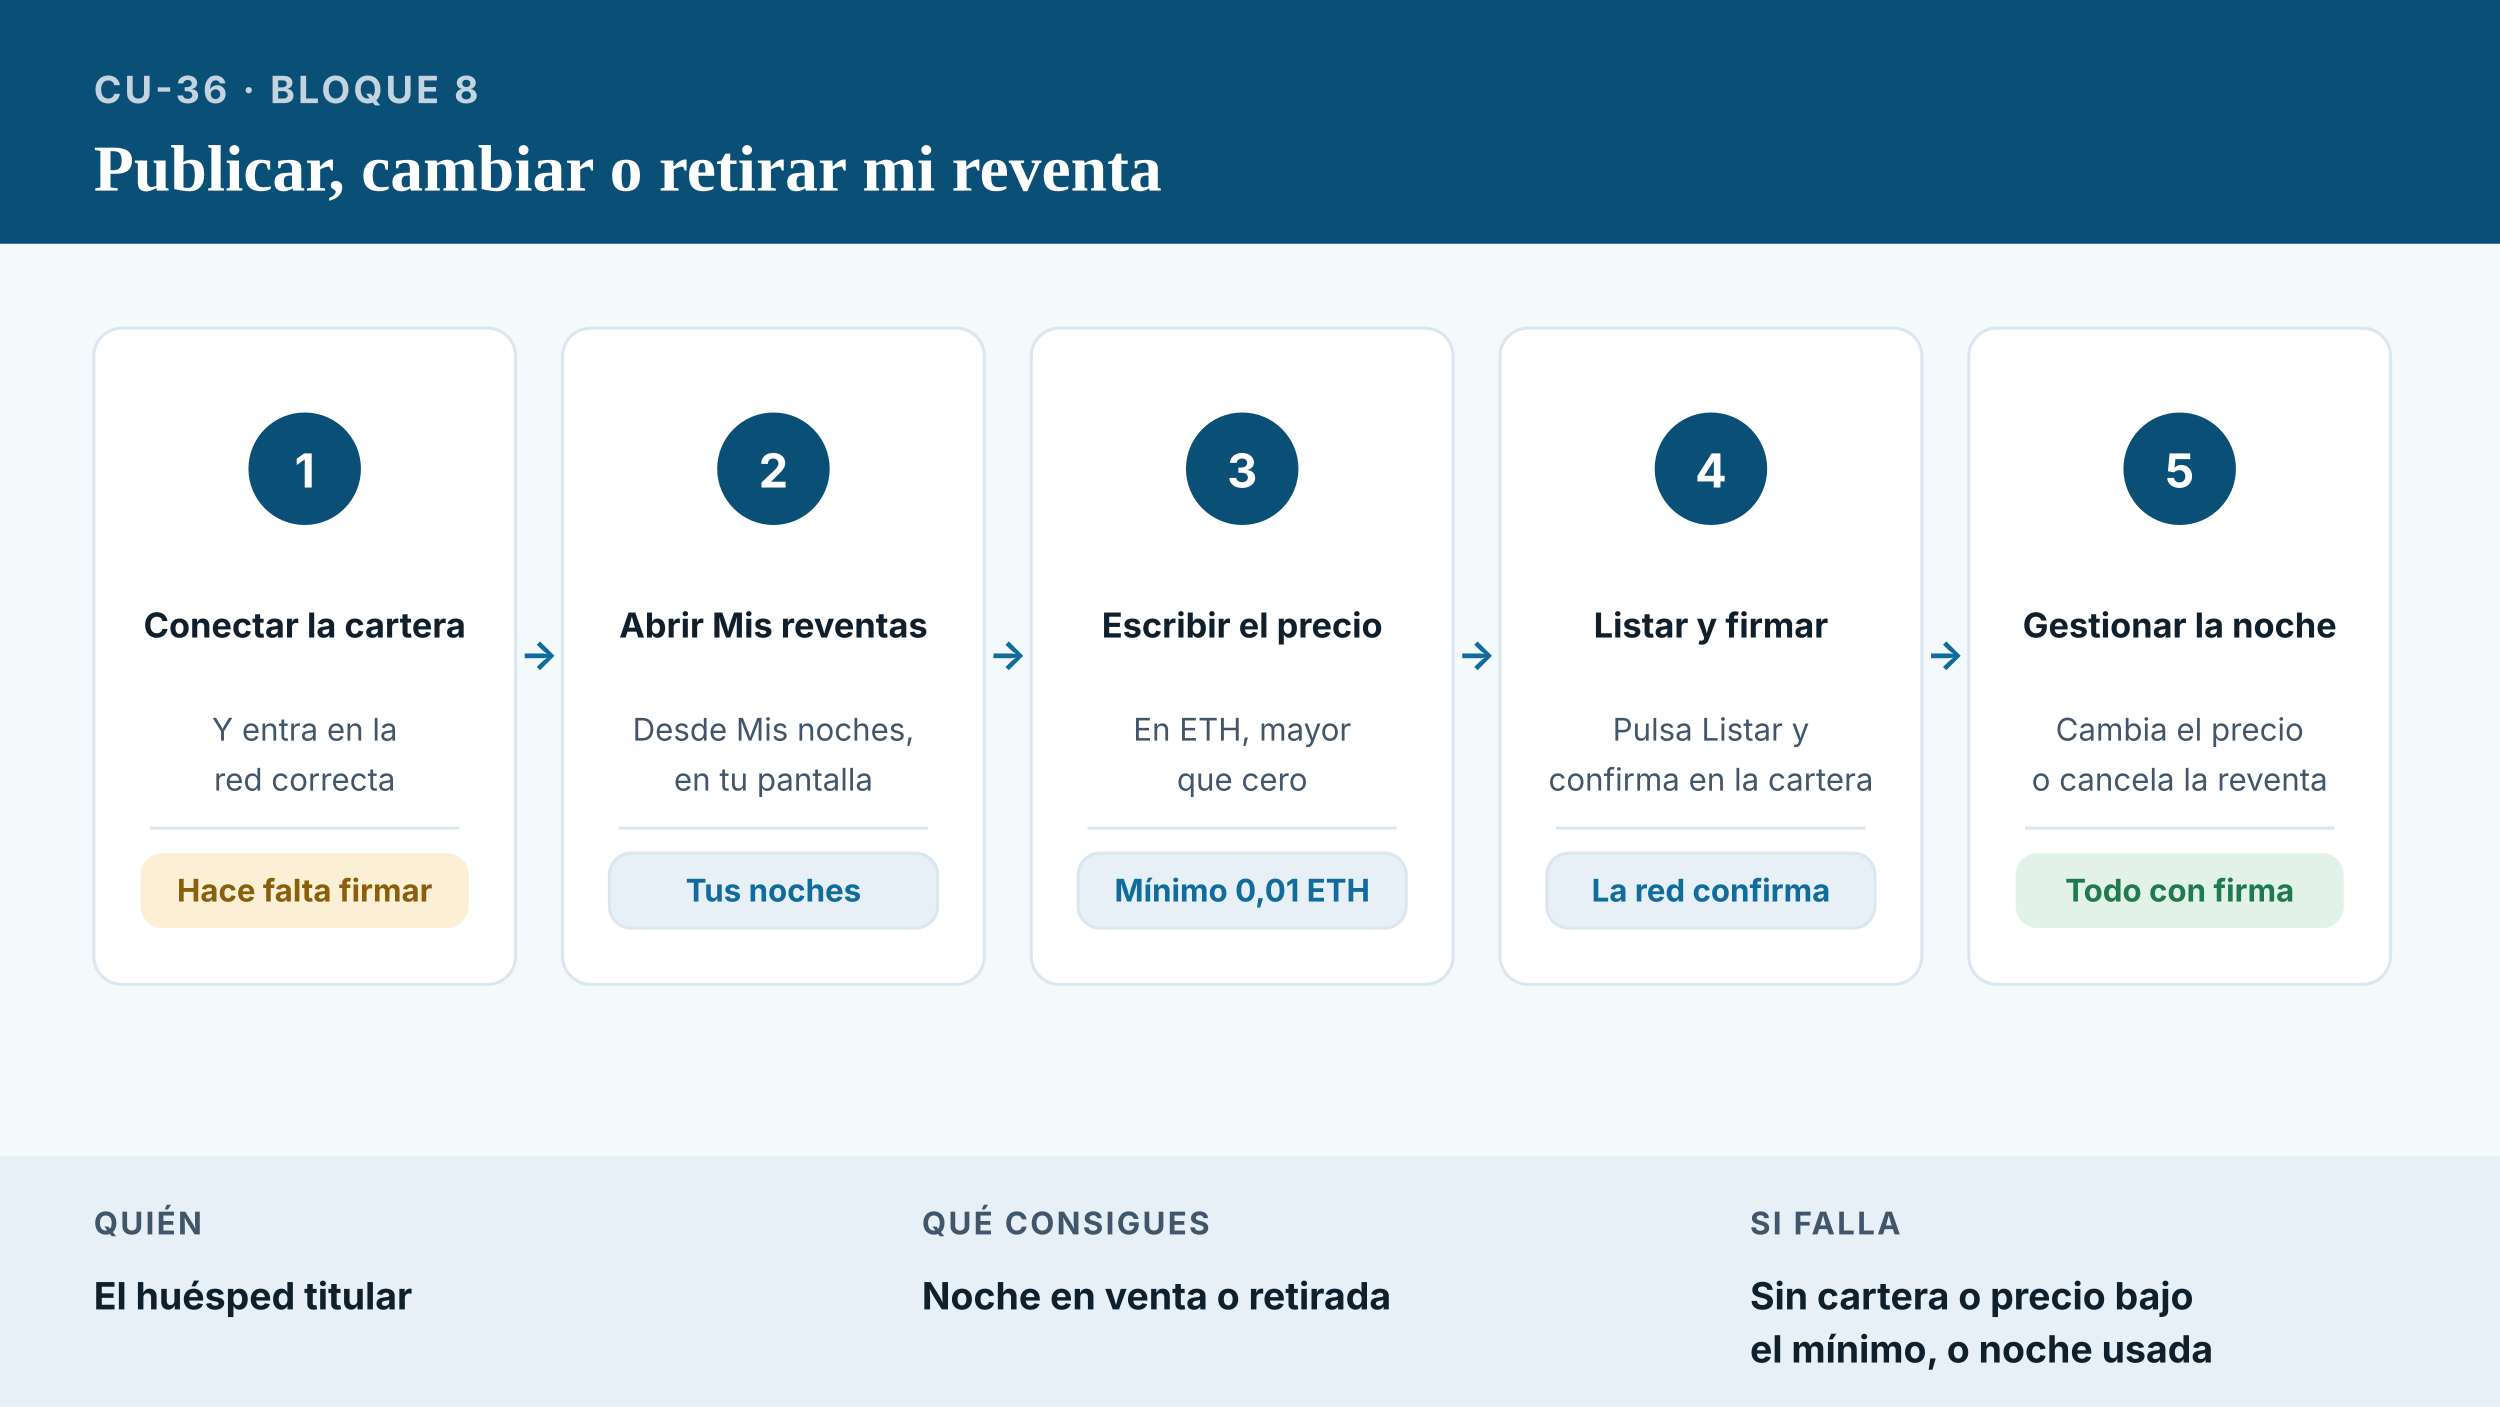
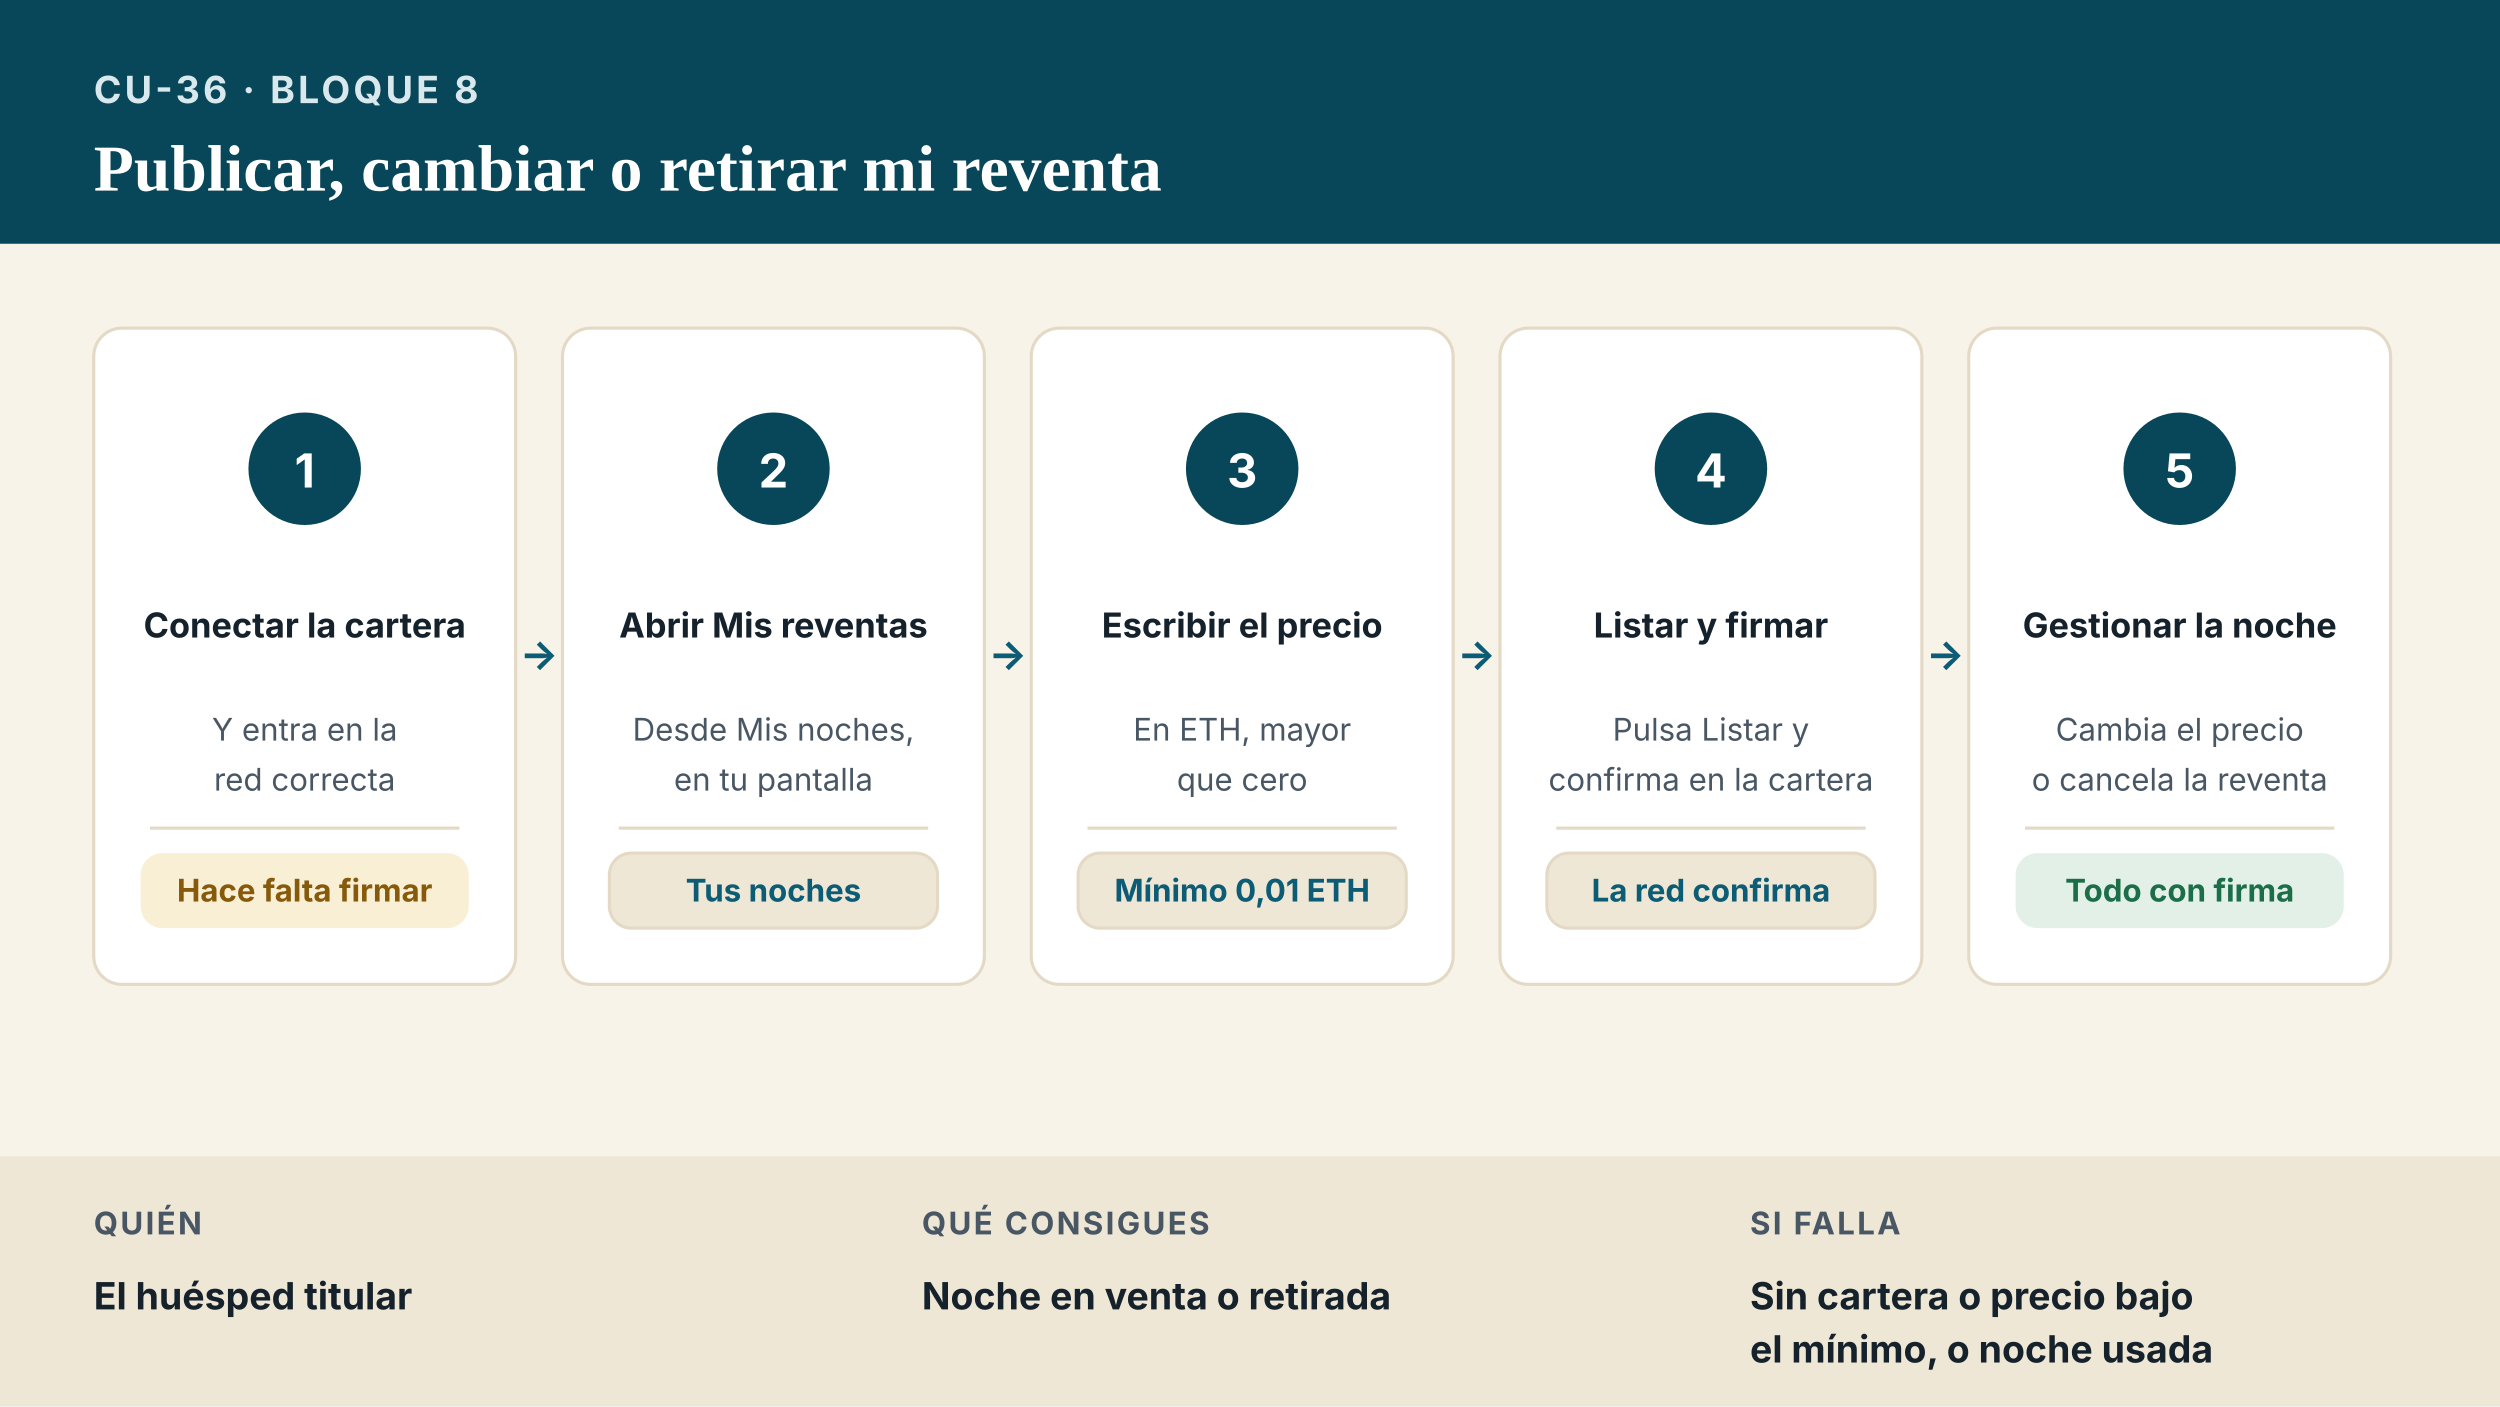
<svg xmlns="http://www.w3.org/2000/svg" viewBox="0 0 1600 900" width="1600" height="900" role="img" aria-labelledby="t d">
-   <rect width="1600" height="900" fill="#F4F9FC" />
-   <rect x="0" y="0" width="1600" height="156" fill="#0A4F75" />
-   <text x="60" y="66" font-family="'Hanken Grotesk', system-ui, -apple-system, 'Segoe UI', sans-serif" font-size="24" font-weight="700" fill="#C3D4E0" letter-spacing="2">CU-36 · BLOQUE 8</text>
+   <rect width="1600" height="900" fill="#F8F3E9" />
+   <rect x="0" y="0" width="1600" height="156" fill="#084659" />
+   <text x="60" y="66" font-family="'Hanken Grotesk', system-ui, -apple-system, 'Segoe UI', sans-serif" font-size="24" font-weight="700" fill="#D9E8EC" letter-spacing="2">CU-36 · BLOQUE 8</text>
  <text x="60" y="122" font-family="Fraunces, Georgia, 'Times New Roman', serif" font-size="42" font-weight="700" fill="#FFFFFF">Publicar, cambiar o retirar mi reventa</text>
-   <rect x="60" y="210" width="270" height="420" rx="18" fill="#FFFFFF" stroke="#DBE7EF" stroke-width="2" />
-   <circle cx="195" cy="300" r="36" fill="#0A4F75" />
+   <rect x="60" y="210" width="270" height="420" rx="18" fill="#FFFFFF" stroke="#E4D9C5" stroke-width="2" />
+   <circle cx="195" cy="300" r="36" fill="#084659" />
  <text x="195" y="312" text-anchor="middle" font-family="'Hanken Grotesk', system-ui, -apple-system, 'Segoe UI', sans-serif" font-size="30" font-weight="700" fill="#FFFFFF">1</text>
-   <text x="195" y="408" text-anchor="middle" font-family="'Hanken Grotesk', system-ui, -apple-system, 'Segoe UI', sans-serif" font-size="22" font-weight="700" fill="#101F2C">Conectar la cartera</text>
-   <text x="195" y="474" text-anchor="middle" font-family="'Hanken Grotesk', system-ui, -apple-system, 'Segoe UI', sans-serif" font-size="20" fill="#41566A">Y entra en la</text>
-   <text x="195" y="506" text-anchor="middle" font-family="'Hanken Grotesk', system-ui, -apple-system, 'Segoe UI', sans-serif" font-size="20" fill="#41566A">red correcta</text>
-   <path d="M96 530 H294" stroke="#DBE7EF" stroke-width="2" fill="none" />
-   <rect x="90" y="546" width="210" height="48" rx="14" fill="#FBF0D6" />
-   <text x="195" y="577" text-anchor="middle" font-family="'Hanken Grotesk', system-ui, -apple-system, 'Segoe UI', sans-serif" font-size="20" font-weight="700" fill="#8A5F0C">Hace falta firmar</text>
-   <rect x="360" y="210" width="270" height="420" rx="18" fill="#FFFFFF" stroke="#DBE7EF" stroke-width="2" />
-   <circle cx="495" cy="300" r="36" fill="#0A4F75" />
+   <text x="195" y="408" text-anchor="middle" font-family="'Hanken Grotesk', system-ui, -apple-system, 'Segoe UI', sans-serif" font-size="22" font-weight="700" fill="#15222C">Conectar la cartera</text>
+   <text x="195" y="474" text-anchor="middle" font-family="'Hanken Grotesk', system-ui, -apple-system, 'Segoe UI', sans-serif" font-size="20" fill="#495764">Y entra en la</text>
+   <text x="195" y="506" text-anchor="middle" font-family="'Hanken Grotesk', system-ui, -apple-system, 'Segoe UI', sans-serif" font-size="20" fill="#495764">red correcta</text>
+   <path d="M96 530 H294" stroke="#E4D9C5" stroke-width="2" fill="none" />
+   <rect x="90" y="546" width="210" height="48" rx="14" fill="#F9EFD4" />
+   <text x="195" y="577" text-anchor="middle" font-family="'Hanken Grotesk', system-ui, -apple-system, 'Segoe UI', sans-serif" font-size="20" font-weight="700" fill="#875A0B">Hace falta firmar</text>
+   <rect x="360" y="210" width="270" height="420" rx="18" fill="#FFFFFF" stroke="#E4D9C5" stroke-width="2" />
+   <circle cx="495" cy="300" r="36" fill="#084659" />
  <text x="495" y="312" text-anchor="middle" font-family="'Hanken Grotesk', system-ui, -apple-system, 'Segoe UI', sans-serif" font-size="30" font-weight="700" fill="#FFFFFF">2</text>
-   <text x="495" y="408" text-anchor="middle" font-family="'Hanken Grotesk', system-ui, -apple-system, 'Segoe UI', sans-serif" font-size="22" font-weight="700" fill="#101F2C">Abrir Mis reventas</text>
-   <text x="495" y="474" text-anchor="middle" font-family="'Hanken Grotesk', system-ui, -apple-system, 'Segoe UI', sans-serif" font-size="20" fill="#41566A">Desde Mis noches,</text>
-   <text x="495" y="506" text-anchor="middle" font-family="'Hanken Grotesk', system-ui, -apple-system, 'Segoe UI', sans-serif" font-size="20" fill="#41566A">en tu pantalla</text>
-   <path d="M396 530 H594" stroke="#DBE7EF" stroke-width="2" fill="none" />
-   <rect x="390" y="546" width="210" height="48" rx="14" fill="#E6F0F6" stroke="#DBE7EF" stroke-width="2" />
-   <text x="495" y="577" text-anchor="middle" font-family="'Hanken Grotesk', system-ui, -apple-system, 'Segoe UI', sans-serif" font-size="20" font-weight="700" fill="#0F6C9C">Tus noches</text>
-   <rect x="660" y="210" width="270" height="420" rx="18" fill="#FFFFFF" stroke="#DBE7EF" stroke-width="2" />
-   <circle cx="795" cy="300" r="36" fill="#0A4F75" />
+   <text x="495" y="408" text-anchor="middle" font-family="'Hanken Grotesk', system-ui, -apple-system, 'Segoe UI', sans-serif" font-size="22" font-weight="700" fill="#15222C">Abrir Mis reventas</text>
+   <text x="495" y="474" text-anchor="middle" font-family="'Hanken Grotesk', system-ui, -apple-system, 'Segoe UI', sans-serif" font-size="20" fill="#495764">Desde Mis noches,</text>
+   <text x="495" y="506" text-anchor="middle" font-family="'Hanken Grotesk', system-ui, -apple-system, 'Segoe UI', sans-serif" font-size="20" fill="#495764">en tu pantalla</text>
+   <path d="M396 530 H594" stroke="#E4D9C5" stroke-width="2" fill="none" />
+   <rect x="390" y="546" width="210" height="48" rx="14" fill="#EFE7D6" stroke="#E4D9C5" stroke-width="2" />
+   <text x="495" y="577" text-anchor="middle" font-family="'Hanken Grotesk', system-ui, -apple-system, 'Segoe UI', sans-serif" font-size="20" font-weight="700" fill="#0B5C74">Tus noches</text>
+   <rect x="660" y="210" width="270" height="420" rx="18" fill="#FFFFFF" stroke="#E4D9C5" stroke-width="2" />
+   <circle cx="795" cy="300" r="36" fill="#084659" />
  <text x="795" y="312" text-anchor="middle" font-family="'Hanken Grotesk', system-ui, -apple-system, 'Segoe UI', sans-serif" font-size="30" font-weight="700" fill="#FFFFFF">3</text>
-   <text x="795" y="408" text-anchor="middle" font-family="'Hanken Grotesk', system-ui, -apple-system, 'Segoe UI', sans-serif" font-size="22" font-weight="700" fill="#101F2C">Escribir el precio</text>
-   <text x="795" y="474" text-anchor="middle" font-family="'Hanken Grotesk', system-ui, -apple-system, 'Segoe UI', sans-serif" font-size="20" fill="#41566A">En ETH, mayor</text>
-   <text x="795" y="506" text-anchor="middle" font-family="'Hanken Grotesk', system-ui, -apple-system, 'Segoe UI', sans-serif" font-size="20" fill="#41566A">que cero</text>
-   <path d="M696 530 H894" stroke="#DBE7EF" stroke-width="2" fill="none" />
-   <rect x="690" y="546" width="210" height="48" rx="14" fill="#E6F0F6" stroke="#DBE7EF" stroke-width="2" />
-   <text x="795" y="577" text-anchor="middle" font-family="'Hanken Grotesk', system-ui, -apple-system, 'Segoe UI', sans-serif" font-size="20" font-weight="700" fill="#0F6C9C">Mínimo 0,01 ETH</text>
-   <rect x="960" y="210" width="270" height="420" rx="18" fill="#FFFFFF" stroke="#DBE7EF" stroke-width="2" />
-   <circle cx="1095" cy="300" r="36" fill="#0A4F75" />
+   <text x="795" y="408" text-anchor="middle" font-family="'Hanken Grotesk', system-ui, -apple-system, 'Segoe UI', sans-serif" font-size="22" font-weight="700" fill="#15222C">Escribir el precio</text>
+   <text x="795" y="474" text-anchor="middle" font-family="'Hanken Grotesk', system-ui, -apple-system, 'Segoe UI', sans-serif" font-size="20" fill="#495764">En ETH, mayor</text>
+   <text x="795" y="506" text-anchor="middle" font-family="'Hanken Grotesk', system-ui, -apple-system, 'Segoe UI', sans-serif" font-size="20" fill="#495764">que cero</text>
+   <path d="M696 530 H894" stroke="#E4D9C5" stroke-width="2" fill="none" />
+   <rect x="690" y="546" width="210" height="48" rx="14" fill="#EFE7D6" stroke="#E4D9C5" stroke-width="2" />
+   <text x="795" y="577" text-anchor="middle" font-family="'Hanken Grotesk', system-ui, -apple-system, 'Segoe UI', sans-serif" font-size="20" font-weight="700" fill="#0B5C74">Mínimo 0,01 ETH</text>
+   <rect x="960" y="210" width="270" height="420" rx="18" fill="#FFFFFF" stroke="#E4D9C5" stroke-width="2" />
+   <circle cx="1095" cy="300" r="36" fill="#084659" />
  <text x="1095" y="312" text-anchor="middle" font-family="'Hanken Grotesk', system-ui, -apple-system, 'Segoe UI', sans-serif" font-size="30" font-weight="700" fill="#FFFFFF">4</text>
-   <text x="1095" y="408" text-anchor="middle" font-family="'Hanken Grotesk', system-ui, -apple-system, 'Segoe UI', sans-serif" font-size="22" font-weight="700" fill="#101F2C">Listar y firmar</text>
-   <text x="1095" y="474" text-anchor="middle" font-family="'Hanken Grotesk', system-ui, -apple-system, 'Segoe UI', sans-serif" font-size="20" fill="#41566A">Pulsa Listar y</text>
-   <text x="1095" y="506" text-anchor="middle" font-family="'Hanken Grotesk', system-ui, -apple-system, 'Segoe UI', sans-serif" font-size="20" fill="#41566A">confirma en la cartera</text>
-   <path d="M996 530 H1194" stroke="#DBE7EF" stroke-width="2" fill="none" />
-   <rect x="990" y="546" width="210" height="48" rx="14" fill="#E6F0F6" stroke="#DBE7EF" stroke-width="2" />
-   <text x="1095" y="577" text-anchor="middle" font-family="'Hanken Grotesk', system-ui, -apple-system, 'Segoe UI', sans-serif" font-size="20" font-weight="700" fill="#0F6C9C">La red confirma</text>
-   <rect x="1260" y="210" width="270" height="420" rx="18" fill="#FFFFFF" stroke="#DBE7EF" stroke-width="2" />
-   <circle cx="1395" cy="300" r="36" fill="#0A4F75" />
+   <text x="1095" y="408" text-anchor="middle" font-family="'Hanken Grotesk', system-ui, -apple-system, 'Segoe UI', sans-serif" font-size="22" font-weight="700" fill="#15222C">Listar y firmar</text>
+   <text x="1095" y="474" text-anchor="middle" font-family="'Hanken Grotesk', system-ui, -apple-system, 'Segoe UI', sans-serif" font-size="20" fill="#495764">Pulsa Listar y</text>
+   <text x="1095" y="506" text-anchor="middle" font-family="'Hanken Grotesk', system-ui, -apple-system, 'Segoe UI', sans-serif" font-size="20" fill="#495764">confirma en la cartera</text>
+   <path d="M996 530 H1194" stroke="#E4D9C5" stroke-width="2" fill="none" />
+   <rect x="990" y="546" width="210" height="48" rx="14" fill="#EFE7D6" stroke="#E4D9C5" stroke-width="2" />
+   <text x="1095" y="577" text-anchor="middle" font-family="'Hanken Grotesk', system-ui, -apple-system, 'Segoe UI', sans-serif" font-size="20" font-weight="700" fill="#0B5C74">La red confirma</text>
+   <rect x="1260" y="210" width="270" height="420" rx="18" fill="#FFFFFF" stroke="#E4D9C5" stroke-width="2" />
+   <circle cx="1395" cy="300" r="36" fill="#084659" />
  <text x="1395" y="312" text-anchor="middle" font-family="'Hanken Grotesk', system-ui, -apple-system, 'Segoe UI', sans-serif" font-size="30" font-weight="700" fill="#FFFFFF">5</text>
-   <text x="1395" y="408" text-anchor="middle" font-family="'Hanken Grotesk', system-ui, -apple-system, 'Segoe UI', sans-serif" font-size="22" font-weight="700" fill="#101F2C">Gestionar la noche</text>
-   <text x="1395" y="474" text-anchor="middle" font-family="'Hanken Grotesk', system-ui, -apple-system, 'Segoe UI', sans-serif" font-size="20" fill="#41566A">Cambia el precio</text>
-   <text x="1395" y="506" text-anchor="middle" font-family="'Hanken Grotesk', system-ui, -apple-system, 'Segoe UI', sans-serif" font-size="20" fill="#41566A">o cancela la reventa</text>
-   <path d="M1296 530 H1494" stroke="#DBE7EF" stroke-width="2" fill="none" />
-   <rect x="1290" y="546" width="210" height="48" rx="14" fill="#E2F2E9" />
-   <text x="1395" y="577" text-anchor="middle" font-family="'Hanken Grotesk', system-ui, -apple-system, 'Segoe UI', sans-serif" font-size="20" font-weight="700" fill="#1F7A4D">Todo con firma</text>
-   <text x="345" y="428" text-anchor="middle" font-family="'Hanken Grotesk', system-ui, -apple-system, 'Segoe UI', sans-serif" font-size="26" font-weight="700" fill="#0F6C9C">→</text>
-   <text x="645" y="428" text-anchor="middle" font-family="'Hanken Grotesk', system-ui, -apple-system, 'Segoe UI', sans-serif" font-size="26" font-weight="700" fill="#0F6C9C">→</text>
-   <text x="945" y="428" text-anchor="middle" font-family="'Hanken Grotesk', system-ui, -apple-system, 'Segoe UI', sans-serif" font-size="26" font-weight="700" fill="#0F6C9C">→</text>
-   <text x="1245" y="428" text-anchor="middle" font-family="'Hanken Grotesk', system-ui, -apple-system, 'Segoe UI', sans-serif" font-size="26" font-weight="700" fill="#0F6C9C">→</text>
-   <rect x="0" y="740" width="1600" height="160" fill="#E6F0F6" />
-   <text x="60" y="790" font-family="'Hanken Grotesk', system-ui, -apple-system, 'Segoe UI', sans-serif" font-size="20" font-weight="700" fill="#41566A" letter-spacing="1.5">QUIÉN</text>
-   <text x="60" y="838" font-family="'Hanken Grotesk', system-ui, -apple-system, 'Segoe UI', sans-serif" font-size="24" font-weight="700" fill="#101F2C">El huésped titular</text>
-   <text x="590" y="790" font-family="'Hanken Grotesk', system-ui, -apple-system, 'Segoe UI', sans-serif" font-size="20" font-weight="700" fill="#41566A" letter-spacing="1.5">QUÉ CONSIGUES</text>
-   <text x="590" y="838" font-family="'Hanken Grotesk', system-ui, -apple-system, 'Segoe UI', sans-serif" font-size="24" font-weight="700" fill="#101F2C">Noche en venta o retirada</text>
-   <text x="1120" y="790" font-family="'Hanken Grotesk', system-ui, -apple-system, 'Segoe UI', sans-serif" font-size="20" font-weight="700" fill="#41566A" letter-spacing="1.5">SI FALLA</text>
-   <text x="1120" y="838" font-family="'Hanken Grotesk', system-ui, -apple-system, 'Segoe UI', sans-serif" font-size="24" font-weight="700" fill="#101F2C">Sin cartera o precio bajo</text>
-   <text x="1120" y="872" font-family="'Hanken Grotesk', system-ui, -apple-system, 'Segoe UI', sans-serif" font-size="24" font-weight="700" fill="#101F2C">el mínimo, o noche usada</text>
+   <text x="1395" y="408" text-anchor="middle" font-family="'Hanken Grotesk', system-ui, -apple-system, 'Segoe UI', sans-serif" font-size="22" font-weight="700" fill="#15222C">Gestionar la noche</text>
+   <text x="1395" y="474" text-anchor="middle" font-family="'Hanken Grotesk', system-ui, -apple-system, 'Segoe UI', sans-serif" font-size="20" fill="#495764">Cambia el precio</text>
+   <text x="1395" y="506" text-anchor="middle" font-family="'Hanken Grotesk', system-ui, -apple-system, 'Segoe UI', sans-serif" font-size="20" fill="#495764">o cancela la reventa</text>
+   <path d="M1296 530 H1494" stroke="#E4D9C5" stroke-width="2" fill="none" />
+   <rect x="1290" y="546" width="210" height="48" rx="14" fill="#E2F0E8" />
+   <text x="1395" y="577" text-anchor="middle" font-family="'Hanken Grotesk', system-ui, -apple-system, 'Segoe UI', sans-serif" font-size="20" font-weight="700" fill="#1C6E48">Todo con firma</text>
+   <text x="345" y="428" text-anchor="middle" font-family="'Hanken Grotesk', system-ui, -apple-system, 'Segoe UI', sans-serif" font-size="26" font-weight="700" fill="#0B5C74">→</text>
+   <text x="645" y="428" text-anchor="middle" font-family="'Hanken Grotesk', system-ui, -apple-system, 'Segoe UI', sans-serif" font-size="26" font-weight="700" fill="#0B5C74">→</text>
+   <text x="945" y="428" text-anchor="middle" font-family="'Hanken Grotesk', system-ui, -apple-system, 'Segoe UI', sans-serif" font-size="26" font-weight="700" fill="#0B5C74">→</text>
+   <text x="1245" y="428" text-anchor="middle" font-family="'Hanken Grotesk', system-ui, -apple-system, 'Segoe UI', sans-serif" font-size="26" font-weight="700" fill="#0B5C74">→</text>
+   <rect x="0" y="740" width="1600" height="160" fill="#EFE7D6" />
+   <text x="60" y="790" font-family="'Hanken Grotesk', system-ui, -apple-system, 'Segoe UI', sans-serif" font-size="20" font-weight="700" fill="#495764" letter-spacing="1.5">QUIÉN</text>
+   <text x="60" y="838" font-family="'Hanken Grotesk', system-ui, -apple-system, 'Segoe UI', sans-serif" font-size="24" font-weight="700" fill="#15222C">El huésped titular</text>
+   <text x="590" y="790" font-family="'Hanken Grotesk', system-ui, -apple-system, 'Segoe UI', sans-serif" font-size="20" font-weight="700" fill="#495764" letter-spacing="1.5">QUÉ CONSIGUES</text>
+   <text x="590" y="838" font-family="'Hanken Grotesk', system-ui, -apple-system, 'Segoe UI', sans-serif" font-size="24" font-weight="700" fill="#15222C">Noche en venta o retirada</text>
+   <text x="1120" y="790" font-family="'Hanken Grotesk', system-ui, -apple-system, 'Segoe UI', sans-serif" font-size="20" font-weight="700" fill="#495764" letter-spacing="1.5">SI FALLA</text>
+   <text x="1120" y="838" font-family="'Hanken Grotesk', system-ui, -apple-system, 'Segoe UI', sans-serif" font-size="24" font-weight="700" fill="#15222C">Sin cartera o precio bajo</text>
+   <text x="1120" y="872" font-family="'Hanken Grotesk', system-ui, -apple-system, 'Segoe UI', sans-serif" font-size="24" font-weight="700" fill="#15222C">el mínimo, o noche usada</text>
</svg>
